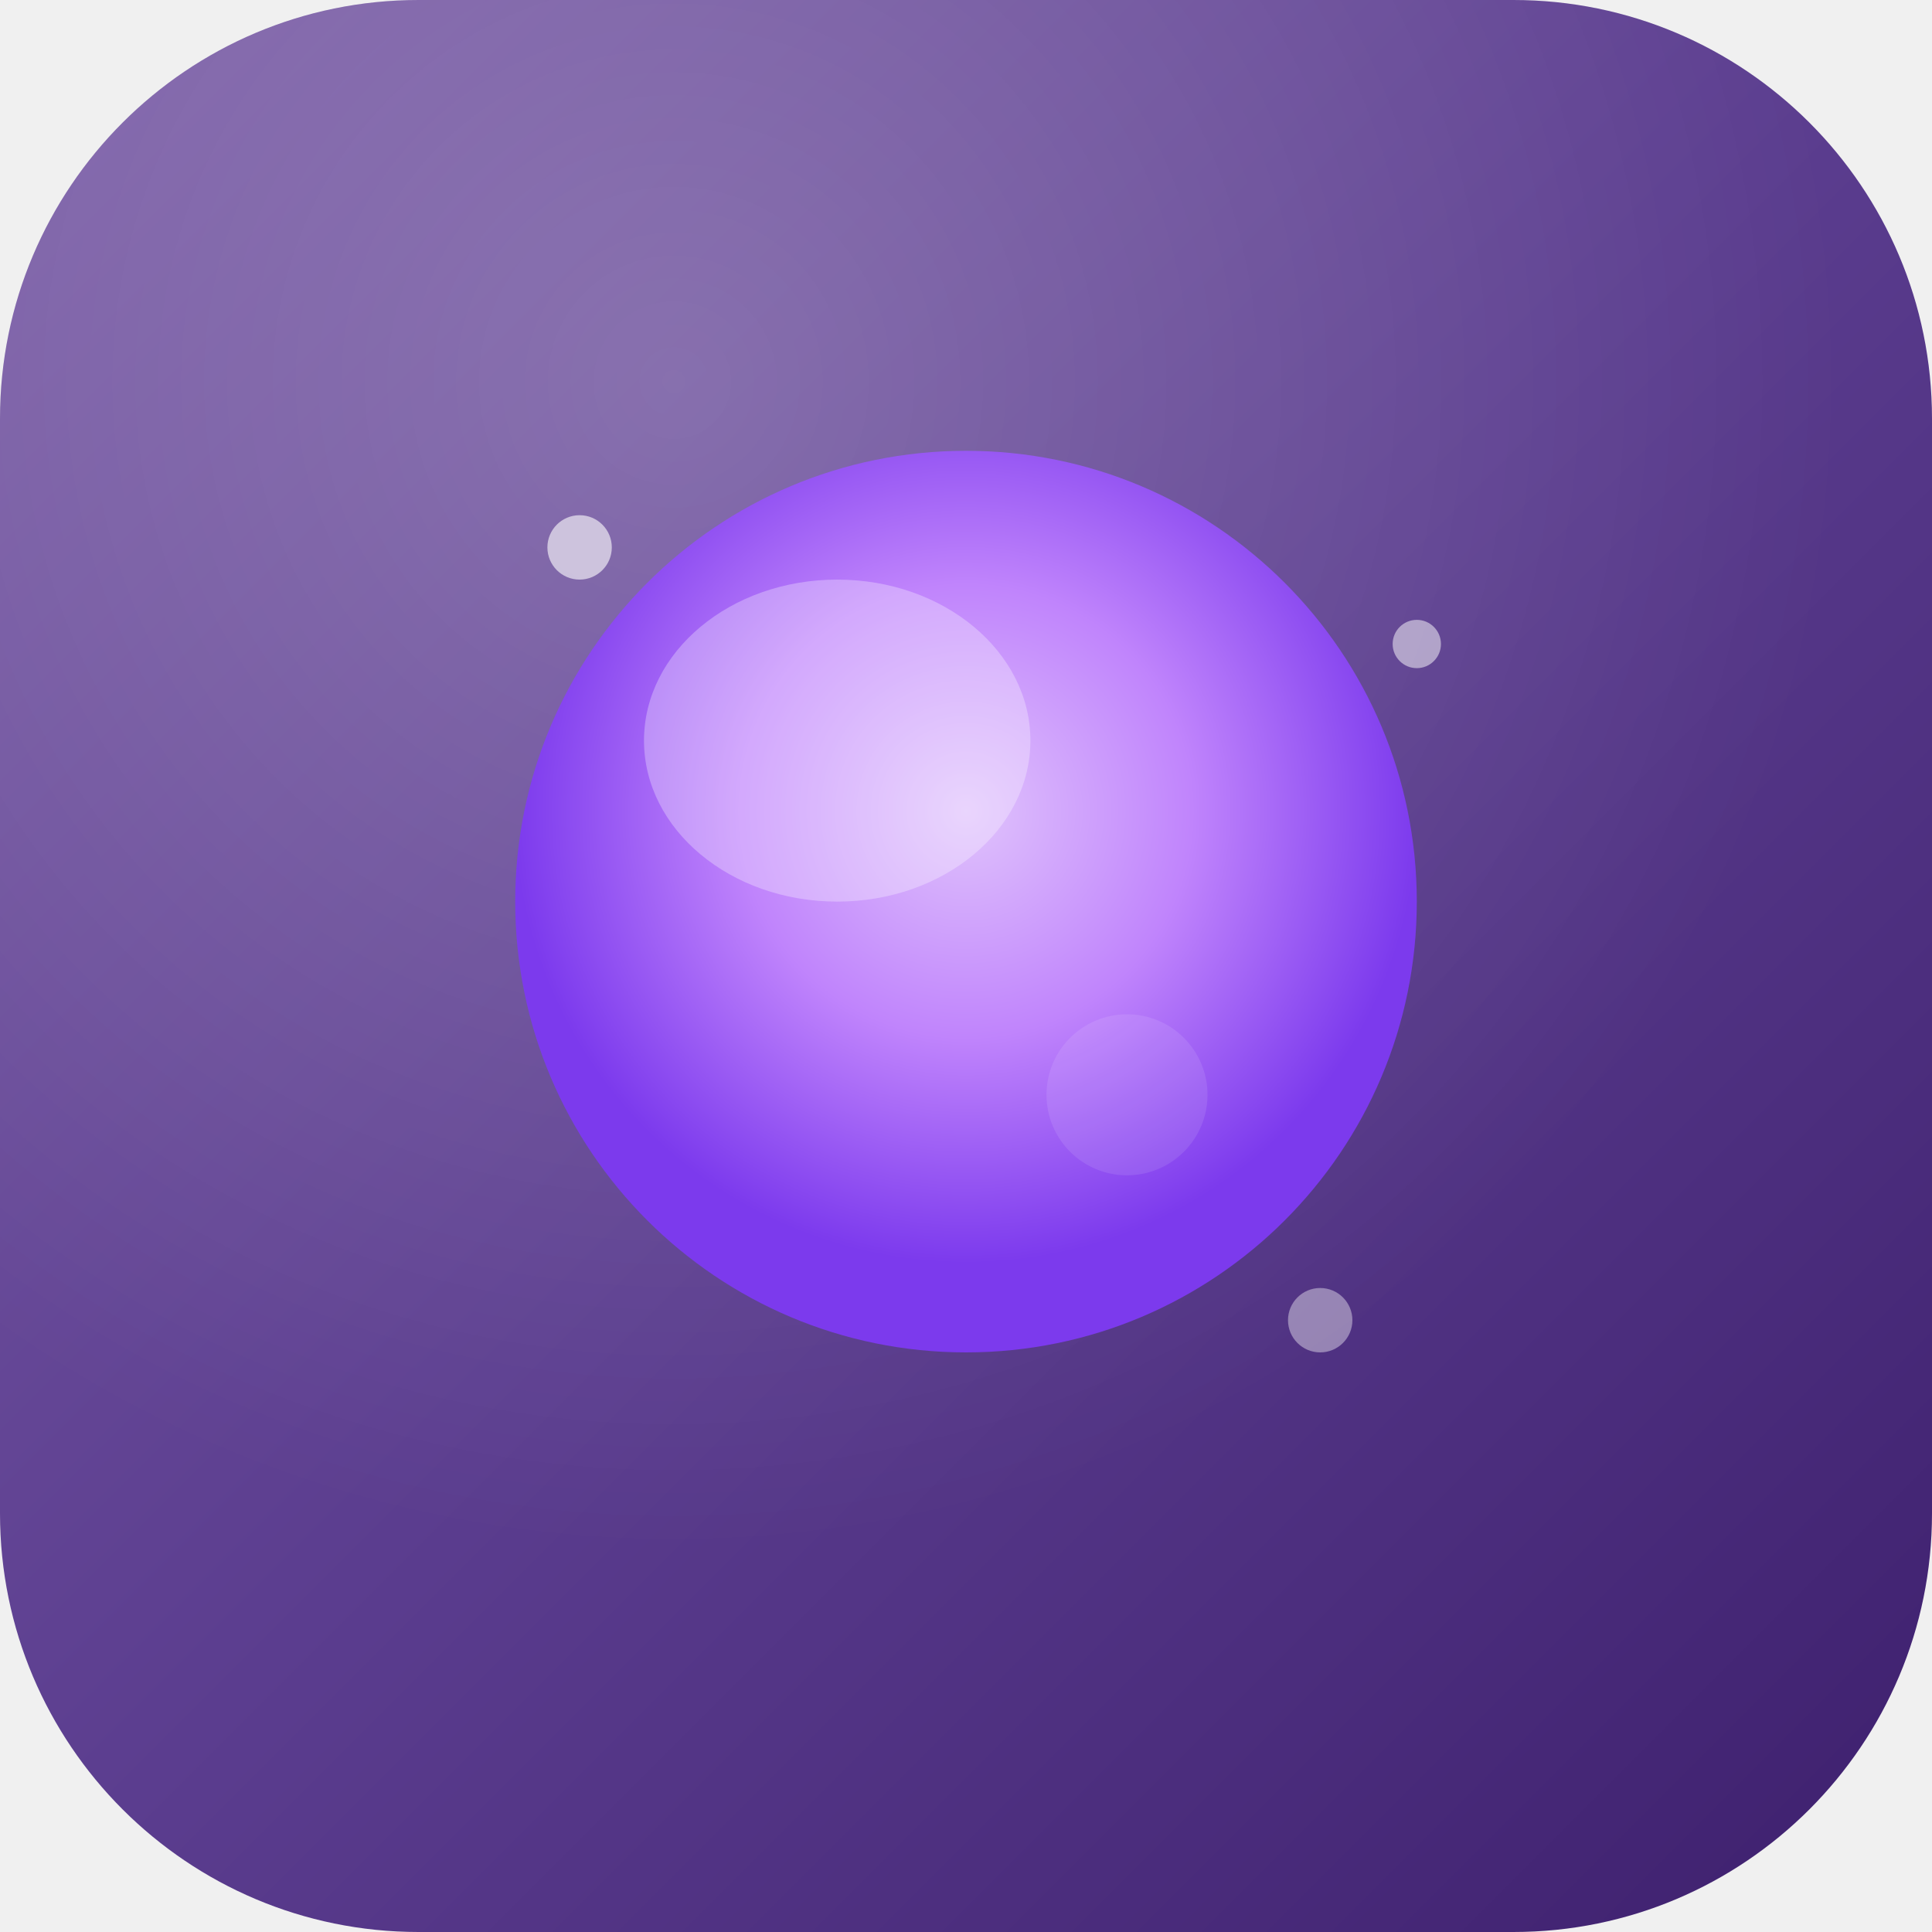
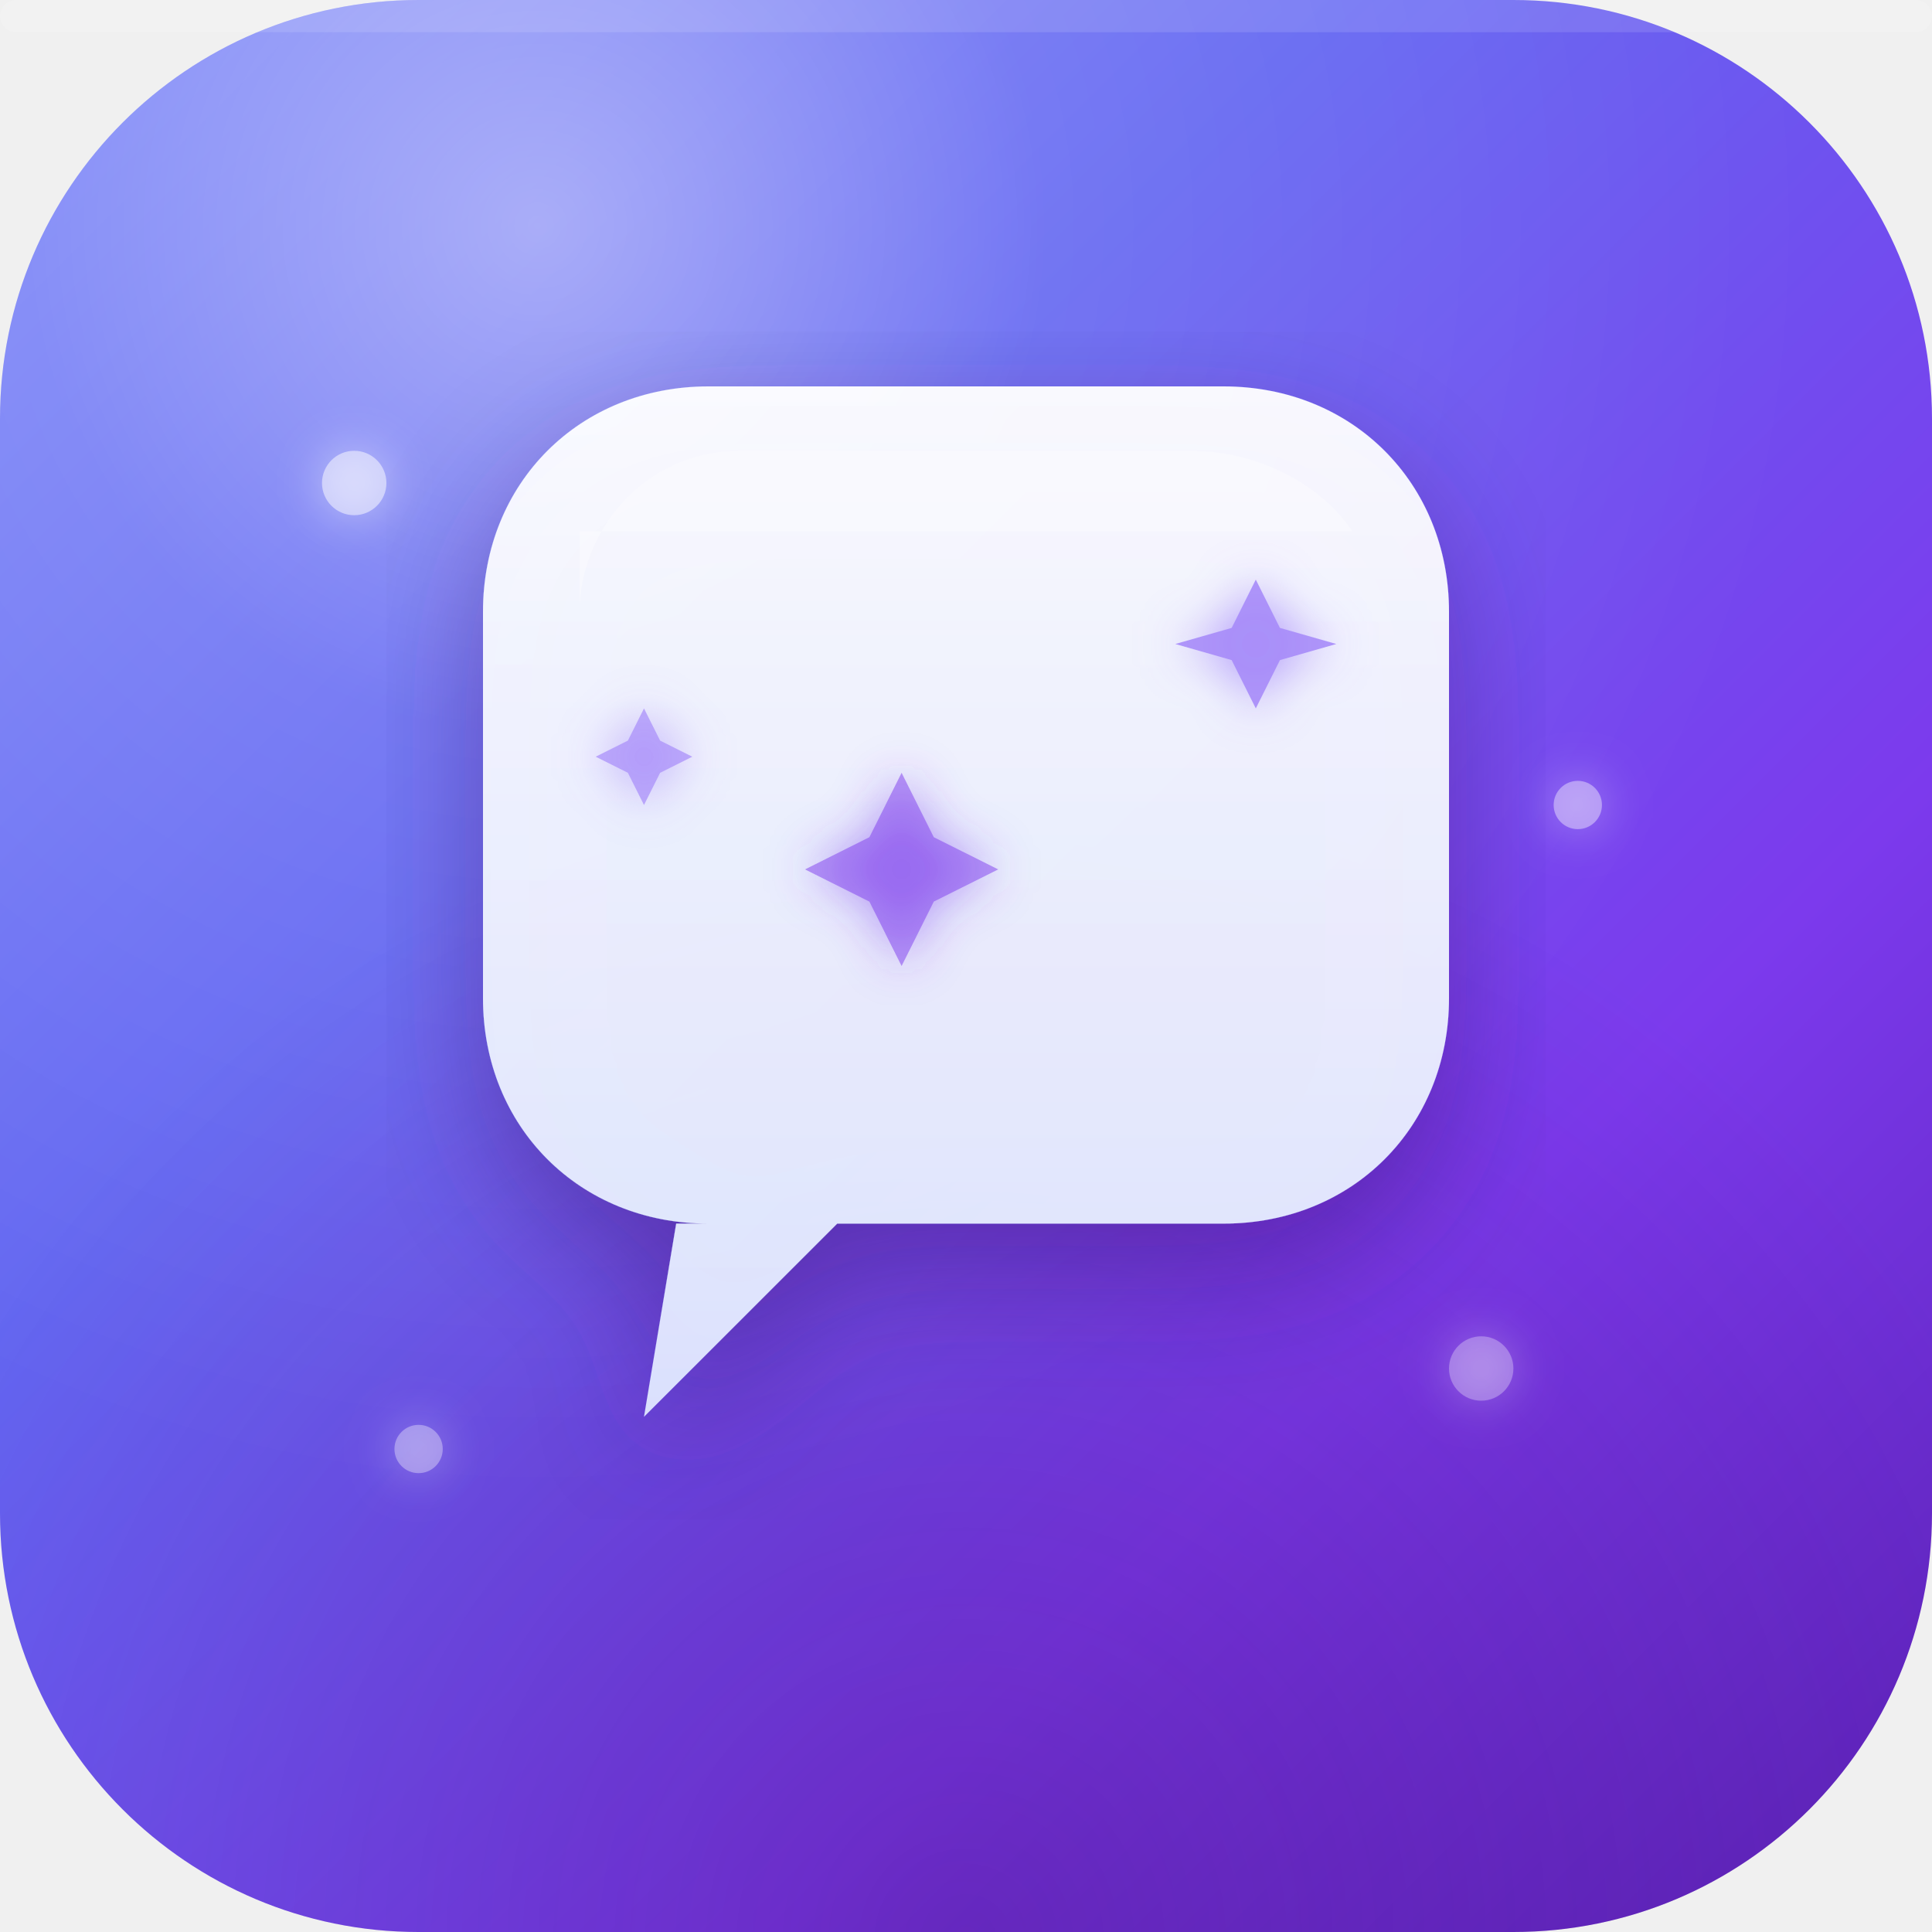
<svg xmlns="http://www.w3.org/2000/svg" viewBox="0 0 120 120">
  <defs>
    <linearGradient id="ch-bg" x1="0%" y1="0%" x2="100%" y2="100%">
-       <stop offset="0%" stop-color="#7B5EA7" />
-       <stop offset="50%" stop-color="#5B3D8F" />
-       <stop offset="100%" stop-color="#3D1F6D" />
+       <stop offset="0%" stop-color="#818CF8" />
+       <stop offset="35%" stop-color="#6366F1" />
+       <stop offset="70%" stop-color="#7C3AED" />
+       <stop offset="100%" stop-color="#5B21B6" />
    </linearGradient>
-     <radialGradient id="ch-shine" cx="35%" cy="20%" r="60%">
-       <stop offset="0%" stop-color="white" stop-opacity="0.2" />
+     <radialGradient id="ch-shine" cx="28%" cy="12%" r="65%">
+       <stop offset="0%" stop-color="white" stop-opacity="0.4" />
+       <stop offset="40%" stop-color="white" stop-opacity="0.1" />
      <stop offset="100%" stop-color="white" stop-opacity="0" />
    </radialGradient>
-     <radialGradient id="ch-orb" cx="50%" cy="40%" r="50%">
-       <stop offset="0%" stop-color="#E0C3FC" />
-       <stop offset="50%" stop-color="#C084FC" />
-       <stop offset="100%" stop-color="#7C3AED" />
+     <radialGradient id="ch-depth" cx="50%" cy="100%" r="60%">
+       <stop offset="0%" stop-color="#3B0764" stop-opacity="0.3" />
+       <stop offset="100%" stop-color="#3B0764" stop-opacity="0" />
    </radialGradient>
+     <linearGradient id="ch-bubble" x1="0%" y1="0%" x2="0%" y2="100%">
+       <stop offset="0%" stop-color="#FFFFFF" />
+       <stop offset="100%" stop-color="#E0E7FF" />
+     </linearGradient>
+     <filter id="ch-shadow">
+       <feDropShadow dx="0" dy="3" stdDeviation="4" flood-color="#3B0764" flood-opacity="0.4" />
+     </filter>
+     <filter id="ch-sparkle-glow">
+       <feGaussianBlur stdDeviation="1.5" result="blur" />
+       <feMerge>
+         <feMergeNode in="blur" />
+         <feMergeNode in="SourceGraphic" />
+       </feMerge>
+     </filter>
  </defs>
  <rect width="120" height="120" rx="26" fill="url(#ch-bg)" />
+   <rect width="120" height="120" rx="26" fill="url(#ch-depth)" />
  <rect width="120" height="120" rx="26" fill="url(#ch-shine)" />
-   <circle cx="60" cy="56" r="28" fill="url(#ch-orb)" />
-   <ellipse cx="52" cy="46" rx="12" ry="10" fill="white" opacity="0.3" />
-   <circle cx="70" cy="68" r="5" fill="white" opacity="0.1" />
-   <circle cx="36" cy="34" r="2" fill="white" opacity="0.6" />
-   <circle cx="88" cy="40" r="1.5" fill="white" opacity="0.5" />
-   <circle cx="82" cy="82" r="2" fill="white" opacity="0.4" />
+   <g filter="url(#ch-shadow)">
+     <path d="M30 38 C30 30 36 24 44 24 L76 24 C84 24 90 30 90 38 L90 62 C90 70 84 76 76 76 L52 76 L40 88 L42 76 L44 76 C36 76 30 70 30 62 Z" fill="url(#ch-bubble)" opacity="0.95" />
+   </g>
+   <path d="M36 38 C36 33 40 28 46 28 L74 28 C78 28 82 30 84 33 L36 33 Z" fill="white" opacity="0.3" rx="4" />
+   <g filter="url(#ch-sparkle-glow)">
+     <path d="M78 36 L79.5 39 L83 40 L79.5 41 L78 44 L76.5 41 L73 40 L76.5 39 Z" fill="#A78BFA" opacity="0.9" />
+     <path d="M56 48 L58 52 L62 54 L58 56 L56 60 L54 56 L50 54 L54 52 Z" fill="#7C3AED" opacity="0.5" />
+     <path d="M40 44 L41 46 L43 47 L41 48 L40 50 L39 48 L37 47 L39 46 Z" fill="#A78BFA" opacity="0.7" />
+   </g>
+   <g filter="url(#ch-sparkle-glow)">
+     <circle cx="22" cy="30" r="2" fill="white" opacity="0.5" />
+     <circle cx="98" cy="50" r="1.5" fill="white" opacity="0.4" />
+     <circle cx="26" cy="90" r="1.5" fill="white" opacity="0.35" />
+     <circle cx="92" cy="85" r="2" fill="white" opacity="0.3" />
+   </g>
+   <rect x="0" y="0" width="120" height="2" rx="1" fill="white" opacity="0.12" />
</svg>
